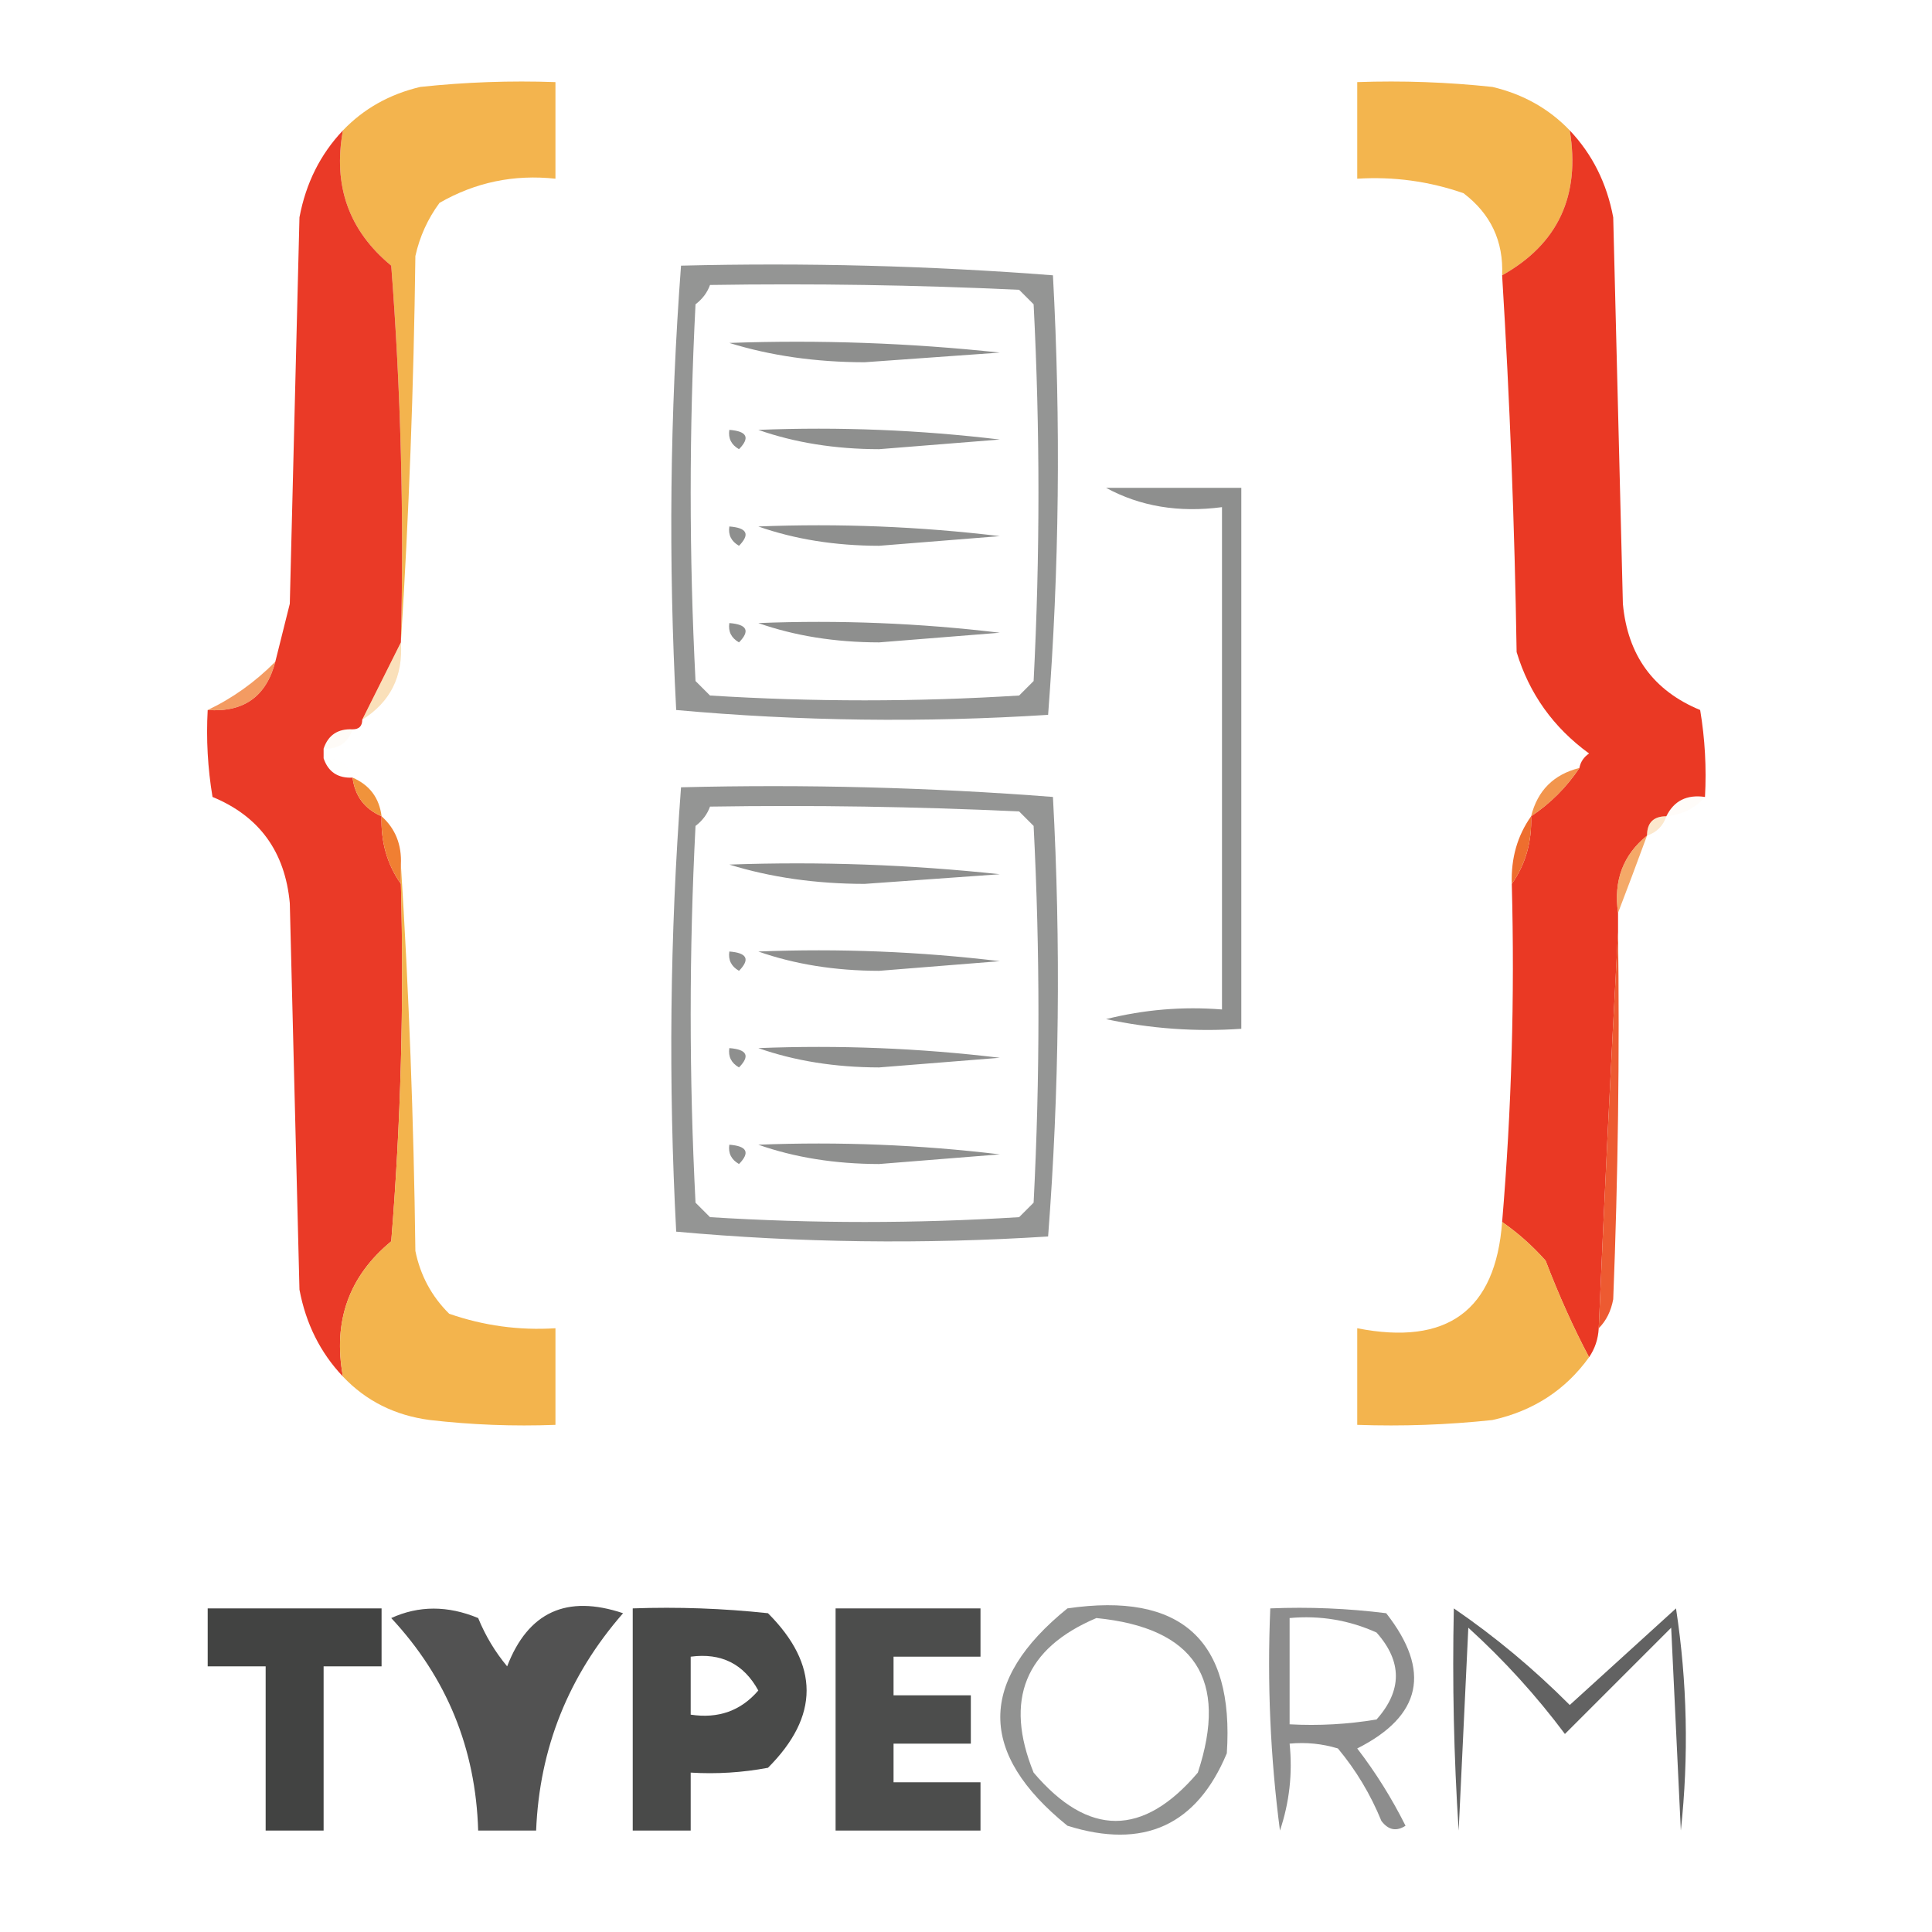
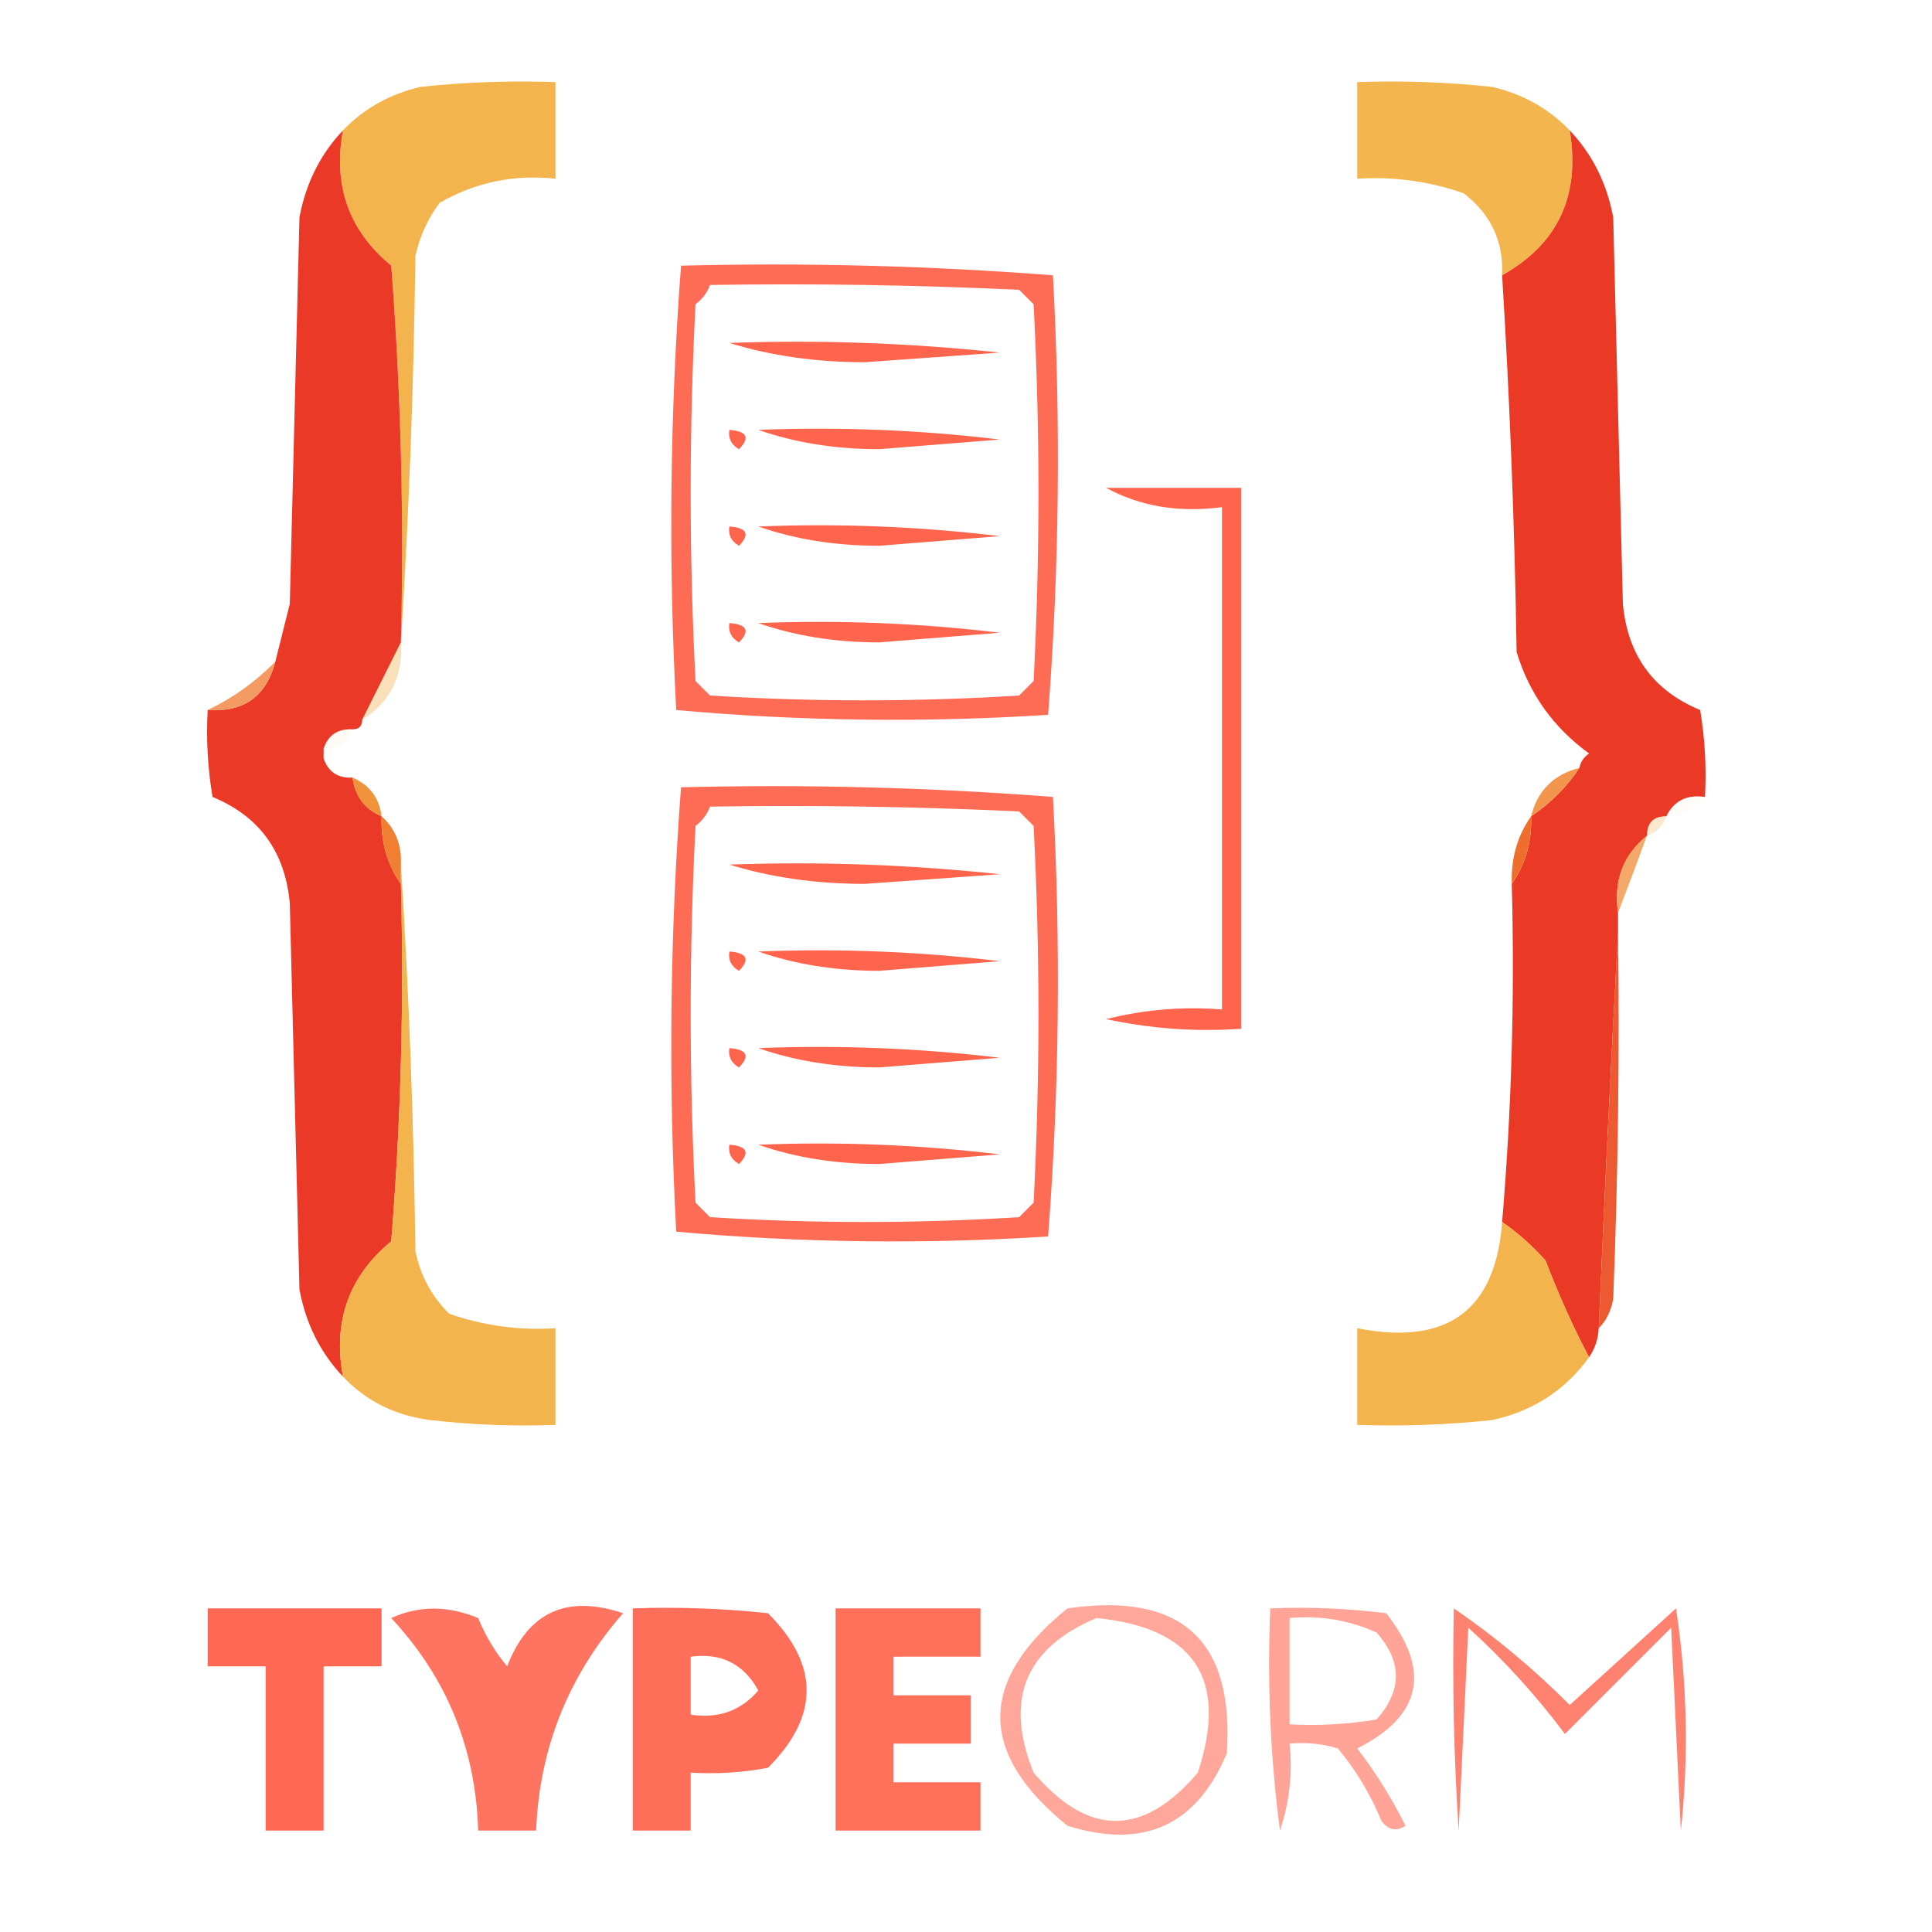
<svg xmlns="http://www.w3.org/2000/svg" version="1.1" width="200px" height="200px" style="shape-rendering:geometricPrecision; text-rendering:geometricPrecision; image-rendering:optimizeQuality; fill-rule:evenodd; clip-rule:evenodd">
  <g>
    <path style="opacity:0.909" fill="#f2ad3c" d="M 41.5,66.5 C 41.833,53.483 41.499,40.483 40.5,27.5C 36.117,23.89 34.45,19.223 35.5,13.5C 37.649,11.254 40.316,9.754 43.5,9C 48.155,8.501 52.822,8.334 57.5,8.5C 57.5,11.833 57.5,15.167 57.5,18.5C 53.208,18.035 49.208,18.868 45.5,21C 44.283,22.648 43.45,24.481 43,26.5C 42.831,40.006 42.331,53.34 41.5,66.5 Z" />
  </g>
  <g>
    <path style="opacity:0.905" fill="#f2ad3c" d="M 162.5,13.5 C 163.616,20.262 161.283,25.262 155.5,28.5C 155.654,24.975 154.321,22.141 151.5,20C 147.94,18.763 144.273,18.263 140.5,18.5C 140.5,15.167 140.5,11.833 140.5,8.5C 145.179,8.334 149.845,8.501 154.5,9C 157.684,9.754 160.351,11.254 162.5,13.5 Z" />
  </g>
  <g>
    <path style="opacity:0.982" fill="#ea3724" d="M 35.5,13.5 C 34.45,19.223 36.117,23.89 40.5,27.5C 41.499,40.483 41.833,53.483 41.5,66.5C 40.186,69.128 38.853,71.795 37.5,74.5C 37.5,75.167 37.167,75.5 36.5,75.5C 34.973,75.427 33.973,76.094 33.5,77.5C 33.5,77.833 33.5,78.167 33.5,78.5C 33.973,79.906 34.973,80.573 36.5,80.5C 36.738,82.404 37.738,83.738 39.5,84.5C 39.41,87.152 40.076,89.486 41.5,91.5C 41.832,103.851 41.499,116.185 40.5,128.5C 36.117,132.11 34.45,136.777 35.5,142.5C 33.163,140.035 31.663,137.035 31,133.5C 30.667,120.167 30.333,106.833 30,93.5C 29.509,88.163 26.843,84.497 22,82.5C 21.502,79.518 21.335,76.518 21.5,73.5C 25.237,73.759 27.57,72.093 28.5,68.5C 28.995,66.518 29.495,64.518 30,62.5C 30.333,49.167 30.667,35.833 31,22.5C 31.663,18.965 33.163,15.965 35.5,13.5 Z" />
  </g>
  <g>
    <path style="opacity:1" fill="#ea3924" d="M 162.5,13.5 C 164.837,15.965 166.337,18.965 167,22.5C 167.333,35.833 167.667,49.167 168,62.5C 168.491,67.837 171.157,71.503 176,73.5C 176.498,76.482 176.665,79.482 176.5,82.5C 174.62,82.229 173.287,82.896 172.5,84.5C 171.167,84.5 170.5,85.167 170.5,86.5C 168.018,88.503 167.018,91.169 167.5,94.5C 167.5,95.167 167.5,95.833 167.5,96.5C 166.762,110.018 166.095,123.685 165.5,137.5C 165.443,138.609 165.11,139.609 164.5,140.5C 162.882,137.444 161.382,134.11 160,130.5C 158.629,128.959 157.129,127.625 155.5,126.5C 156.478,114.914 156.811,103.247 156.5,91.5C 157.924,89.486 158.59,87.152 158.5,84.5C 160.5,83.167 162.167,81.5 163.5,79.5C 163.611,78.883 163.944,78.383 164.5,78C 160.806,75.313 158.306,71.813 157,67.5C 156.796,54.455 156.296,41.455 155.5,28.5C 161.283,25.262 163.616,20.262 162.5,13.5 Z" />
  </g>
  <g>
-     <path style="opacity:0.946" fill="#8e8f8e" d="M 70.5,27.5 C 83.413,27.178 96.246,27.511 109,28.5C 109.824,43.741 109.657,58.908 108.5,74C 95.591,74.822 82.758,74.655 70,73.5C 69.184,58.092 69.35,42.759 70.5,27.5 Z M 73.5,29.5 C 84.172,29.334 94.838,29.5 105.5,30C 106,30.5 106.5,31 107,31.5C 107.667,44.5 107.667,57.5 107,70.5C 106.5,71 106,71.5 105.5,72C 94.833,72.667 84.167,72.667 73.5,72C 73,71.5 72.5,71 72,70.5C 71.333,57.5 71.333,44.5 72,31.5C 72.717,30.956 73.217,30.289 73.5,29.5 Z" />
+     <path style="opacity:0.946" fill="#FF644D" d="M 70.5,27.5 C 83.413,27.178 96.246,27.511 109,28.5C 109.824,43.741 109.657,58.908 108.5,74C 95.591,74.822 82.758,74.655 70,73.5C 69.184,58.092 69.35,42.759 70.5,27.5 Z M 73.5,29.5 C 84.172,29.334 94.838,29.5 105.5,30C 106,30.5 106.5,31 107,31.5C 107.667,44.5 107.667,57.5 107,70.5C 106.5,71 106,71.5 105.5,72C 94.833,72.667 84.167,72.667 73.5,72C 73,71.5 72.5,71 72,70.5C 71.333,57.5 71.333,44.5 72,31.5C 72.717,30.956 73.217,30.289 73.5,29.5 Z" />
  </g>
  <g>
-     <path style="opacity:1" fill="#8e8f8e" d="M 75.5,35.5 C 84.857,35.168 94.19,35.502 103.5,36.5C 98.833,36.833 94.167,37.167 89.5,37.5C 84.449,37.493 79.782,36.827 75.5,35.5 Z" />
+     <path style="opacity:1" fill="#FF644D" d="M 75.5,35.5 C 84.857,35.168 94.19,35.502 103.5,36.5C 98.833,36.833 94.167,37.167 89.5,37.5C 84.449,37.493 79.782,36.827 75.5,35.5 Z" />
  </g>
  <g>
-     <path style="opacity:1" fill="#8e8f8e" d="M 75.5,44.5 C 77.337,44.639 77.67,45.306 76.5,46.5C 75.703,46.043 75.369,45.376 75.5,44.5 Z" />
+     <path style="opacity:1" fill="#FF644D" d="M 75.5,44.5 C 77.337,44.639 77.67,45.306 76.5,46.5C 75.703,46.043 75.369,45.376 75.5,44.5 Z" />
  </g>
  <g>
-     <path style="opacity:1" fill="#8e8f8e" d="M 78.5,44.5 C 86.86,44.169 95.193,44.502 103.5,45.5C 99.333,45.833 95.167,46.167 91,46.5C 86.443,46.492 82.276,45.825 78.5,44.5 Z" />
+     <path style="opacity:1" fill="#FF644D" d="M 78.5,44.5 C 86.86,44.169 95.193,44.502 103.5,45.5C 99.333,45.833 95.167,46.167 91,46.5C 86.443,46.492 82.276,45.825 78.5,44.5 Z" />
  </g>
  <g>
-     <path style="opacity:1" fill="#8e8f8e" d="M 114.5,50.5 C 119.167,50.5 123.833,50.5 128.5,50.5C 128.5,69.167 128.5,87.833 128.5,106.5C 123.786,106.827 119.12,106.493 114.5,105.5C 118.445,104.509 122.445,104.176 126.5,104.5C 126.5,87.167 126.5,69.833 126.5,52.5C 122.029,53.089 118.029,52.423 114.5,50.5 Z" />
+     <path style="opacity:1" fill="#FF644D" d="M 114.5,50.5 C 119.167,50.5 123.833,50.5 128.5,50.5C 128.5,69.167 128.5,87.833 128.5,106.5C 123.786,106.827 119.12,106.493 114.5,105.5C 118.445,104.509 122.445,104.176 126.5,104.5C 126.5,87.167 126.5,69.833 126.5,52.5C 122.029,53.089 118.029,52.423 114.5,50.5 Z" />
  </g>
  <g>
-     <path style="opacity:1" fill="#8e8f8e" d="M 75.5,54.5 C 77.337,54.639 77.67,55.306 76.5,56.5C 75.703,56.043 75.369,55.376 75.5,54.5 Z" />
+     <path style="opacity:1" fill="#FF644D" d="M 75.5,54.5 C 77.337,54.639 77.67,55.306 76.5,56.5C 75.703,56.043 75.369,55.376 75.5,54.5 Z" />
  </g>
  <g>
-     <path style="opacity:1" fill="#8e8f8e" d="M 78.5,54.5 C 86.86,54.169 95.193,54.502 103.5,55.5C 99.333,55.833 95.167,56.167 91,56.5C 86.443,56.492 82.276,55.825 78.5,54.5 Z" />
+     <path style="opacity:1" fill="#FF644D" d="M 78.5,54.5 C 86.86,54.169 95.193,54.502 103.5,55.5C 99.333,55.833 95.167,56.167 91,56.5C 86.443,56.492 82.276,55.825 78.5,54.5 Z" />
  </g>
  <g>
-     <path style="opacity:1" fill="#8e8f8e" d="M 75.5,64.5 C 77.337,64.639 77.67,65.306 76.5,66.5C 75.703,66.043 75.369,65.376 75.5,64.5 Z" />
+     <path style="opacity:1" fill="#FF644D" d="M 75.5,64.5 C 77.337,64.639 77.67,65.306 76.5,66.5C 75.703,66.043 75.369,65.376 75.5,64.5 Z" />
  </g>
  <g>
-     <path style="opacity:1" fill="#8e8f8e" d="M 78.5,64.5 C 86.86,64.169 95.193,64.502 103.5,65.5C 99.333,65.833 95.167,66.167 91,66.5C 86.443,66.492 82.276,65.825 78.5,64.5 Z" />
+     <path style="opacity:1" fill="#FF644D" d="M 78.5,64.5 C 86.86,64.169 95.193,64.502 103.5,65.5C 99.333,65.833 95.167,66.167 91,66.5C 86.443,66.492 82.276,65.825 78.5,64.5 Z" />
  </g>
  <g>
    <path style="opacity:0.354" fill="#f2a63b" d="M 41.5,66.5 C 41.741,70.019 40.407,72.686 37.5,74.5C 38.853,71.795 40.186,69.128 41.5,66.5 Z" />
  </g>
  <g>
    <path style="opacity:0.761" fill="#ef7c31" d="M 28.5,68.5 C 27.57,72.093 25.237,73.759 21.5,73.5C 24.067,72.283 26.4,70.617 28.5,68.5 Z" />
  </g>
  <g>
    <path style="opacity:0.043" fill="#f2a63b" d="M 36.5,75.5 C 36.027,76.906 35.027,77.573 33.5,77.5C 33.973,76.094 34.973,75.427 36.5,75.5 Z" />
  </g>
  <g>
    <path style="opacity:0.004" fill="#f2a039" d="M 33.5,78.5 C 35.027,78.427 36.027,79.094 36.5,80.5C 34.973,80.573 33.973,79.906 33.5,78.5 Z" />
  </g>
  <g>
    <path style="opacity:0.875" fill="#f08634" d="M 163.5,79.5 C 162.167,81.5 160.5,83.167 158.5,84.5C 159.167,81.833 160.833,80.167 163.5,79.5 Z" />
  </g>
  <g>
    <path style="opacity:0.965" fill="#f08f35" d="M 36.5,80.5 C 38.262,81.262 39.262,82.596 39.5,84.5C 37.738,83.738 36.738,82.404 36.5,80.5 Z" />
  </g>
  <g>
-     <path style="opacity:0.946" fill="#8e8f8e" d="M 70.5,81.5 C 83.413,81.178 96.246,81.511 109,82.5C 109.824,97.741 109.657,112.908 108.5,128C 95.591,128.822 82.758,128.655 70,127.5C 69.184,112.092 69.35,96.759 70.5,81.5 Z M 73.5,83.5 C 84.172,83.334 94.838,83.5 105.5,84C 106,84.5 106.5,85 107,85.5C 107.667,98.5 107.667,111.5 107,124.5C 106.5,125 106,125.5 105.5,126C 94.833,126.667 84.167,126.667 73.5,126C 73,125.5 72.5,125 72,124.5C 71.333,111.5 71.333,98.5 72,85.5C 72.717,84.956 73.217,84.289 73.5,83.5 Z" />
+     <path style="opacity:0.946" fill="#FF644D" d="M 70.5,81.5 C 83.413,81.178 96.246,81.511 109,82.5C 109.824,97.741 109.657,112.908 108.5,128C 95.591,128.822 82.758,128.655 70,127.5C 69.184,112.092 69.35,96.759 70.5,81.5 Z M 73.5,83.5 C 84.172,83.334 94.838,83.5 105.5,84C 106,84.5 106.5,85 107,85.5C 107.667,98.5 107.667,111.5 107,124.5C 106.5,125 106,125.5 105.5,126C 94.833,126.667 84.167,126.667 73.5,126C 73,125.5 72.5,125 72,124.5C 71.333,111.5 71.333,98.5 72,85.5C 72.717,84.956 73.217,84.289 73.5,83.5 Z" />
  </g>
  <g>
    <path style="opacity:0.035" fill="#f2a33a" d="M 176.5,82.5 C 175.486,83.674 174.153,84.34 172.5,84.5C 173.287,82.896 174.62,82.229 176.5,82.5 Z" />
  </g>
  <g>
    <path style="opacity:0.255" fill="#f2a33a" d="M 172.5,84.5 C 172.167,85.5 171.5,86.167 170.5,86.5C 170.5,85.167 171.167,84.5 172.5,84.5 Z" />
  </g>
  <g>
    <path style="opacity:1" fill="#ee6e2e" d="M 158.5,84.5 C 158.59,87.152 157.924,89.486 156.5,91.5C 156.41,88.848 157.076,86.514 158.5,84.5 Z" />
  </g>
  <g>
-     <path style="opacity:1" fill="#8e8f8e" d="M 75.5,89.5 C 84.857,89.168 94.19,89.502 103.5,90.5C 98.833,90.833 94.167,91.167 89.5,91.5C 84.449,91.493 79.782,90.827 75.5,89.5 Z" />
+     <path style="opacity:1" fill="#FF644D" d="M 75.5,89.5 C 84.857,89.168 94.19,89.502 103.5,90.5C 98.833,90.833 94.167,91.167 89.5,91.5C 84.449,91.493 79.782,90.827 75.5,89.5 Z" />
  </g>
  <g>
    <path style="opacity:1" fill="#f07f32" d="M 39.5,84.5 C 40.931,85.78 41.598,87.447 41.5,89.5C 41.5,90.167 41.5,90.833 41.5,91.5C 40.076,89.486 39.41,87.152 39.5,84.5 Z" />
  </g>
  <g>
    <path style="opacity:0.745" fill="#f08c35" d="M 170.5,86.5 C 169.488,89.257 168.488,91.924 167.5,94.5C 167.018,91.169 168.018,88.503 170.5,86.5 Z" />
  </g>
  <g>
    <path style="opacity:0.965" fill="#ec552a" d="M 167.5,96.5 C 167.667,109.171 167.5,121.838 167,134.5C 166.768,135.737 166.268,136.737 165.5,137.5C 166.095,123.685 166.762,110.018 167.5,96.5 Z" />
  </g>
  <g>
-     <path style="opacity:1" fill="#8e8f8e" d="M 75.5,98.5 C 77.337,98.639 77.67,99.306 76.5,100.5C 75.703,100.043 75.369,99.376 75.5,98.5 Z" />
+     <path style="opacity:1" fill="#FF644D" d="M 75.5,98.5 C 77.337,98.639 77.67,99.306 76.5,100.5C 75.703,100.043 75.369,99.376 75.5,98.5 Z" />
  </g>
  <g>
-     <path style="opacity:1" fill="#8e8f8e" d="M 78.5,98.5 C 86.86,98.169 95.193,98.502 103.5,99.5C 99.333,99.833 95.167,100.167 91,100.5C 86.443,100.491 82.276,99.825 78.5,98.5 Z" />
+     <path style="opacity:1" fill="#FF644D" d="M 78.5,98.5 C 86.86,98.169 95.193,98.502 103.5,99.5C 99.333,99.833 95.167,100.167 91,100.5C 86.443,100.491 82.276,99.825 78.5,98.5 Z" />
  </g>
  <g>
-     <path style="opacity:1" fill="#8e8f8e" d="M 75.5,108.5 C 77.337,108.639 77.67,109.306 76.5,110.5C 75.703,110.043 75.369,109.376 75.5,108.5 Z" />
+     <path style="opacity:1" fill="#FF644D" d="M 75.5,108.5 C 77.337,108.639 77.67,109.306 76.5,110.5C 75.703,110.043 75.369,109.376 75.5,108.5 Z" />
  </g>
  <g>
-     <path style="opacity:1" fill="#8e8f8e" d="M 78.5,108.5 C 86.86,108.169 95.193,108.502 103.5,109.5C 99.333,109.833 95.167,110.167 91,110.5C 86.443,110.491 82.276,109.825 78.5,108.5 Z" />
+     <path style="opacity:1" fill="#FF644D" d="M 78.5,108.5 C 86.86,108.169 95.193,108.502 103.5,109.5C 99.333,109.833 95.167,110.167 91,110.5C 86.443,110.491 82.276,109.825 78.5,108.5 Z" />
  </g>
  <g>
-     <path style="opacity:1" fill="#8e8f8e" d="M 75.5,118.5 C 77.337,118.639 77.67,119.306 76.5,120.5C 75.703,120.043 75.369,119.376 75.5,118.5 Z" />
+     <path style="opacity:1" fill="#FF644D" d="M 75.5,118.5 C 77.337,118.639 77.67,119.306 76.5,120.5C 75.703,120.043 75.369,119.376 75.5,118.5 Z" />
  </g>
  <g>
-     <path style="opacity:1" fill="#8e8f8e" d="M 78.5,118.5 C 86.86,118.169 95.193,118.502 103.5,119.5C 99.333,119.833 95.167,120.167 91,120.5C 86.443,120.491 82.276,119.825 78.5,118.5 Z" />
+     <path style="opacity:1" fill="#FF644D" d="M 78.5,118.5 C 86.86,118.169 95.193,118.502 103.5,119.5C 99.333,119.833 95.167,120.167 91,120.5C 86.443,120.491 82.276,119.825 78.5,118.5 Z" />
  </g>
  <g>
    <path style="opacity:0.913" fill="#f2ad3c" d="M 41.5,89.5 C 42.331,102.66 42.831,115.994 43,129.5C 43.516,132.034 44.683,134.2 46.5,136C 50.06,137.237 53.727,137.737 57.5,137.5C 57.5,140.833 57.5,144.167 57.5,147.5C 53.154,147.666 48.821,147.499 44.5,147C 40.889,146.528 37.889,145.028 35.5,142.5C 34.45,136.777 36.117,132.11 40.5,128.5C 41.499,116.185 41.832,103.851 41.5,91.5C 41.5,90.833 41.5,90.167 41.5,89.5 Z" />
  </g>
  <g>
    <path style="opacity:0.904" fill="#f2ac3c" d="M 155.5,126.5 C 157.129,127.625 158.629,128.959 160,130.5C 161.382,134.11 162.882,137.444 164.5,140.5C 162.053,143.899 158.72,146.065 154.5,147C 149.845,147.499 145.179,147.666 140.5,147.5C 140.5,144.167 140.5,140.833 140.5,137.5C 149.818,139.33 154.818,135.663 155.5,126.5 Z" />
  </g>
  <g>
-     <path style="opacity:0.97" fill="#3d3e3d" d="M 21.5,166.5 C 27.5,166.5 33.5,166.5 39.5,166.5C 39.5,168.5 39.5,170.5 39.5,172.5C 37.5,172.5 35.5,172.5 33.5,172.5C 33.5,178.167 33.5,183.833 33.5,189.5C 31.5,189.5 29.5,189.5 27.5,189.5C 27.5,183.833 27.5,178.167 27.5,172.5C 25.5,172.5 23.5,172.5 21.5,172.5C 21.5,170.5 21.5,168.5 21.5,166.5 Z" />
+     <path style="opacity:0.97" fill="#FF644D" d="M 21.5,166.5 C 27.5,166.5 33.5,166.5 39.5,166.5C 39.5,168.5 39.5,170.5 39.5,172.5C 37.5,172.5 35.5,172.5 33.5,172.5C 33.5,178.167 33.5,183.833 33.5,189.5C 31.5,189.5 29.5,189.5 27.5,189.5C 27.5,183.833 27.5,178.167 27.5,172.5C 25.5,172.5 23.5,172.5 21.5,172.5C 21.5,170.5 21.5,168.5 21.5,166.5 Z" />
  </g>
  <g>
-     <path style="opacity:0.891" fill="#3d3e3d" d="M 40.5,167.5 C 43.355,166.197 46.355,166.197 49.5,167.5C 50.248,169.332 51.248,170.999 52.5,172.5C 54.665,166.877 58.665,165.044 64.5,167C 58.84,173.479 55.84,180.979 55.5,189.5C 53.5,189.5 51.5,189.5 49.5,189.5C 49.248,181.003 46.248,173.669 40.5,167.5 Z" />
+     <path style="opacity:0.891" fill="#FF644D" d="M 40.5,167.5 C 43.355,166.197 46.355,166.197 49.5,167.5C 50.248,169.332 51.248,170.999 52.5,172.5C 54.665,166.877 58.665,165.044 64.5,167C 58.84,173.479 55.84,180.979 55.5,189.5C 53.5,189.5 51.5,189.5 49.5,189.5C 49.248,181.003 46.248,173.669 40.5,167.5 Z" />
  </g>
  <g>
-     <path style="opacity:0.935" fill="#3d3e3d" d="M 65.5,166.5 C 70.178,166.334 74.845,166.501 79.5,167C 84.833,172.333 84.833,177.667 79.5,183C 76.854,183.497 74.187,183.664 71.5,183.5C 71.5,185.5 71.5,187.5 71.5,189.5C 69.5,189.5 67.5,189.5 65.5,189.5C 65.5,181.833 65.5,174.167 65.5,166.5 Z M 71.5,171.5 C 74.657,171.079 76.99,172.245 78.5,175C 76.698,177.103 74.364,177.936 71.5,177.5C 71.5,175.5 71.5,173.5 71.5,171.5 Z" />
+     <path style="opacity:0.935" fill="#FF644D" d="M 65.5,166.5 C 70.178,166.334 74.845,166.501 79.5,167C 84.833,172.333 84.833,177.667 79.5,183C 76.854,183.497 74.187,183.664 71.5,183.5C 71.5,185.5 71.5,187.5 71.5,189.5C 69.5,189.5 67.5,189.5 65.5,189.5C 65.5,181.833 65.5,174.167 65.5,166.5 Z M 71.5,171.5 C 74.657,171.079 76.99,172.245 78.5,175C 76.698,177.103 74.364,177.936 71.5,177.5C 71.5,175.5 71.5,173.5 71.5,171.5 Z" />
  </g>
  <g>
-     <path style="opacity:0.92" fill="#3d3e3d" d="M 86.5,166.5 C 91.5,166.5 96.5,166.5 101.5,166.5C 101.5,168.167 101.5,169.833 101.5,171.5C 98.5,171.5 95.5,171.5 92.5,171.5C 92.5,172.833 92.5,174.167 92.5,175.5C 95.167,175.5 97.833,175.5 100.5,175.5C 100.5,177.167 100.5,178.833 100.5,180.5C 97.833,180.5 95.167,180.5 92.5,180.5C 92.5,181.833 92.5,183.167 92.5,184.5C 95.5,184.5 98.5,184.5 101.5,184.5C 101.5,186.167 101.5,187.833 101.5,189.5C 96.5,189.5 91.5,189.5 86.5,189.5C 86.5,181.833 86.5,174.167 86.5,166.5 Z" />
+     <path style="opacity:0.92" fill="#FF644D" d="M 86.5,166.5 C 91.5,166.5 96.5,166.5 101.5,166.5C 101.5,168.167 101.5,169.833 101.5,171.5C 98.5,171.5 95.5,171.5 92.5,171.5C 92.5,172.833 92.5,174.167 92.5,175.5C 95.167,175.5 97.833,175.5 100.5,175.5C 100.5,177.167 100.5,178.833 100.5,180.5C 97.833,180.5 95.167,180.5 92.5,180.5C 92.5,181.833 92.5,183.167 92.5,184.5C 95.5,184.5 98.5,184.5 101.5,184.5C 101.5,186.167 101.5,187.833 101.5,189.5C 96.5,189.5 91.5,189.5 86.5,189.5C 86.5,181.833 86.5,174.167 86.5,166.5 Z" />
  </g>
  <g>
-     <path style="opacity:0.563" fill="#3d3e3d" d="M 110.5,166.5 C 122.276,164.781 127.776,169.781 127,181.5C 123.88,188.974 118.38,191.474 110.5,189C 101.232,181.504 101.232,174.004 110.5,166.5 Z M 113.5,167.5 C 123.686,168.511 127.186,173.844 124,183.5C 118.333,190.167 112.667,190.167 107,183.5C 103.94,175.962 106.107,170.628 113.5,167.5 Z" />
+     <path style="opacity:0.563" fill="#FF644D" d="M 110.5,166.5 C 122.276,164.781 127.776,169.781 127,181.5C 123.88,188.974 118.38,191.474 110.5,189C 101.232,181.504 101.232,174.004 110.5,166.5 Z M 113.5,167.5 C 123.686,168.511 127.186,173.844 124,183.5C 118.333,190.167 112.667,190.167 107,183.5C 103.94,175.962 106.107,170.628 113.5,167.5 Z" />
  </g>
  <g>
-     <path style="opacity:0.588" fill="#3d3e3d" d="M 131.5,166.5 C 135.514,166.334 139.514,166.501 143.5,167C 148.175,172.965 147.175,177.632 140.5,181C 142.417,183.498 144.084,186.165 145.5,189C 144.551,189.617 143.718,189.451 143,188.5C 141.877,185.751 140.377,183.251 138.5,181C 136.866,180.506 135.199,180.34 133.5,180.5C 133.817,183.572 133.484,186.572 132.5,189.5C 131.503,181.862 131.169,174.196 131.5,166.5 Z M 133.5,167.5 C 136.649,167.211 139.649,167.711 142.5,169C 145.167,172 145.167,175 142.5,178C 139.518,178.498 136.518,178.665 133.5,178.5C 133.5,174.833 133.5,171.167 133.5,167.5 Z" />
+     <path style="opacity:0.588" fill="#FF644D" d="M 131.5,166.5 C 135.514,166.334 139.514,166.501 143.5,167C 148.175,172.965 147.175,177.632 140.5,181C 142.417,183.498 144.084,186.165 145.5,189C 144.551,189.617 143.718,189.451 143,188.5C 141.877,185.751 140.377,183.251 138.5,181C 136.866,180.506 135.199,180.34 133.5,180.5C 133.817,183.572 133.484,186.572 132.5,189.5C 131.503,181.862 131.169,174.196 131.5,166.5 Z M 133.5,167.5 C 136.649,167.211 139.649,167.711 142.5,169C 145.167,172 145.167,175 142.5,178C 139.518,178.498 136.518,178.665 133.5,178.5C 133.5,174.833 133.5,171.167 133.5,167.5 Z" />
  </g>
  <g>
-     <path style="opacity:0.812" fill="#3d3e3d" d="M 150.5,166.5 C 154.753,169.41 158.753,172.744 162.5,176.5C 166.167,173.167 169.833,169.833 173.5,166.5C 174.665,174.145 174.831,181.812 174,189.5C 173.667,182.5 173.333,175.5 173,168.5C 169.333,172.167 165.667,175.833 162,179.5C 159.036,175.534 155.703,171.867 152,168.5C 151.667,175.5 151.333,182.5 151,189.5C 150.5,181.841 150.334,174.174 150.5,166.5 Z" />
+     <path style="opacity:0.812" fill="#FF644D" d="M 150.5,166.5 C 154.753,169.41 158.753,172.744 162.5,176.5C 166.167,173.167 169.833,169.833 173.5,166.5C 174.665,174.145 174.831,181.812 174,189.5C 173.667,182.5 173.333,175.5 173,168.5C 169.333,172.167 165.667,175.833 162,179.5C 159.036,175.534 155.703,171.867 152,168.5C 151.667,175.5 151.333,182.5 151,189.5C 150.5,181.841 150.334,174.174 150.5,166.5 Z" />
  </g>
</svg>
